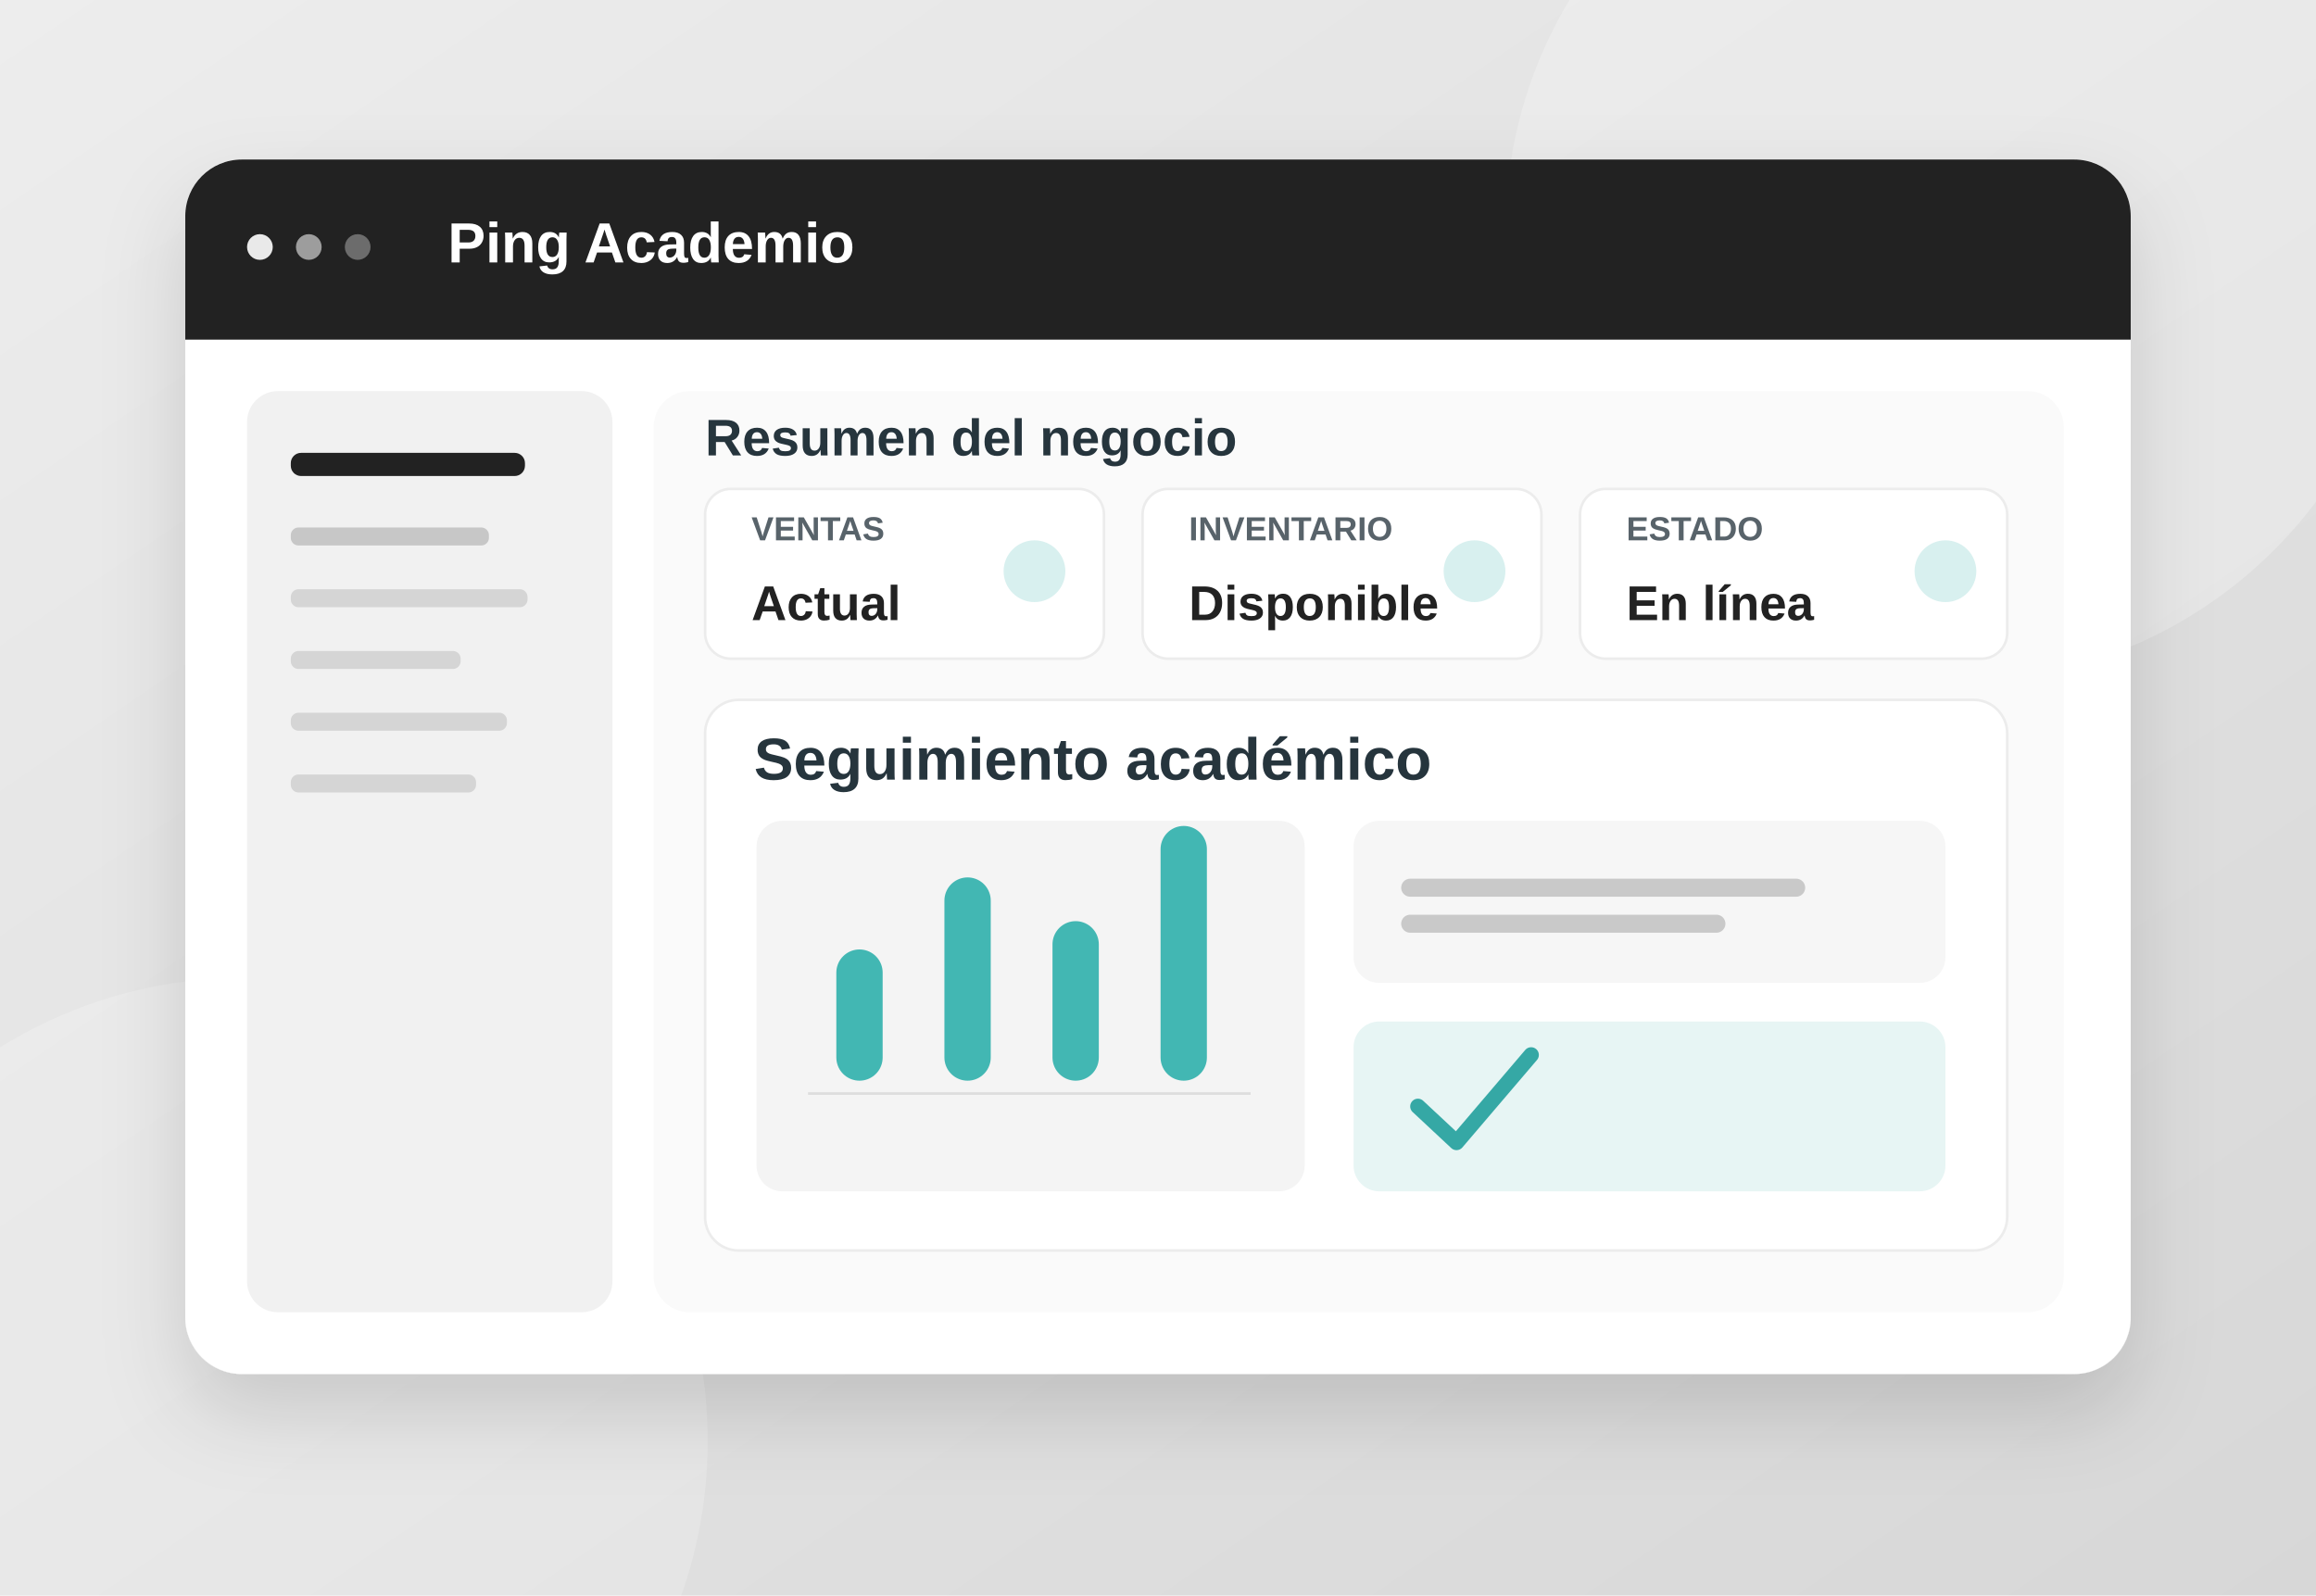
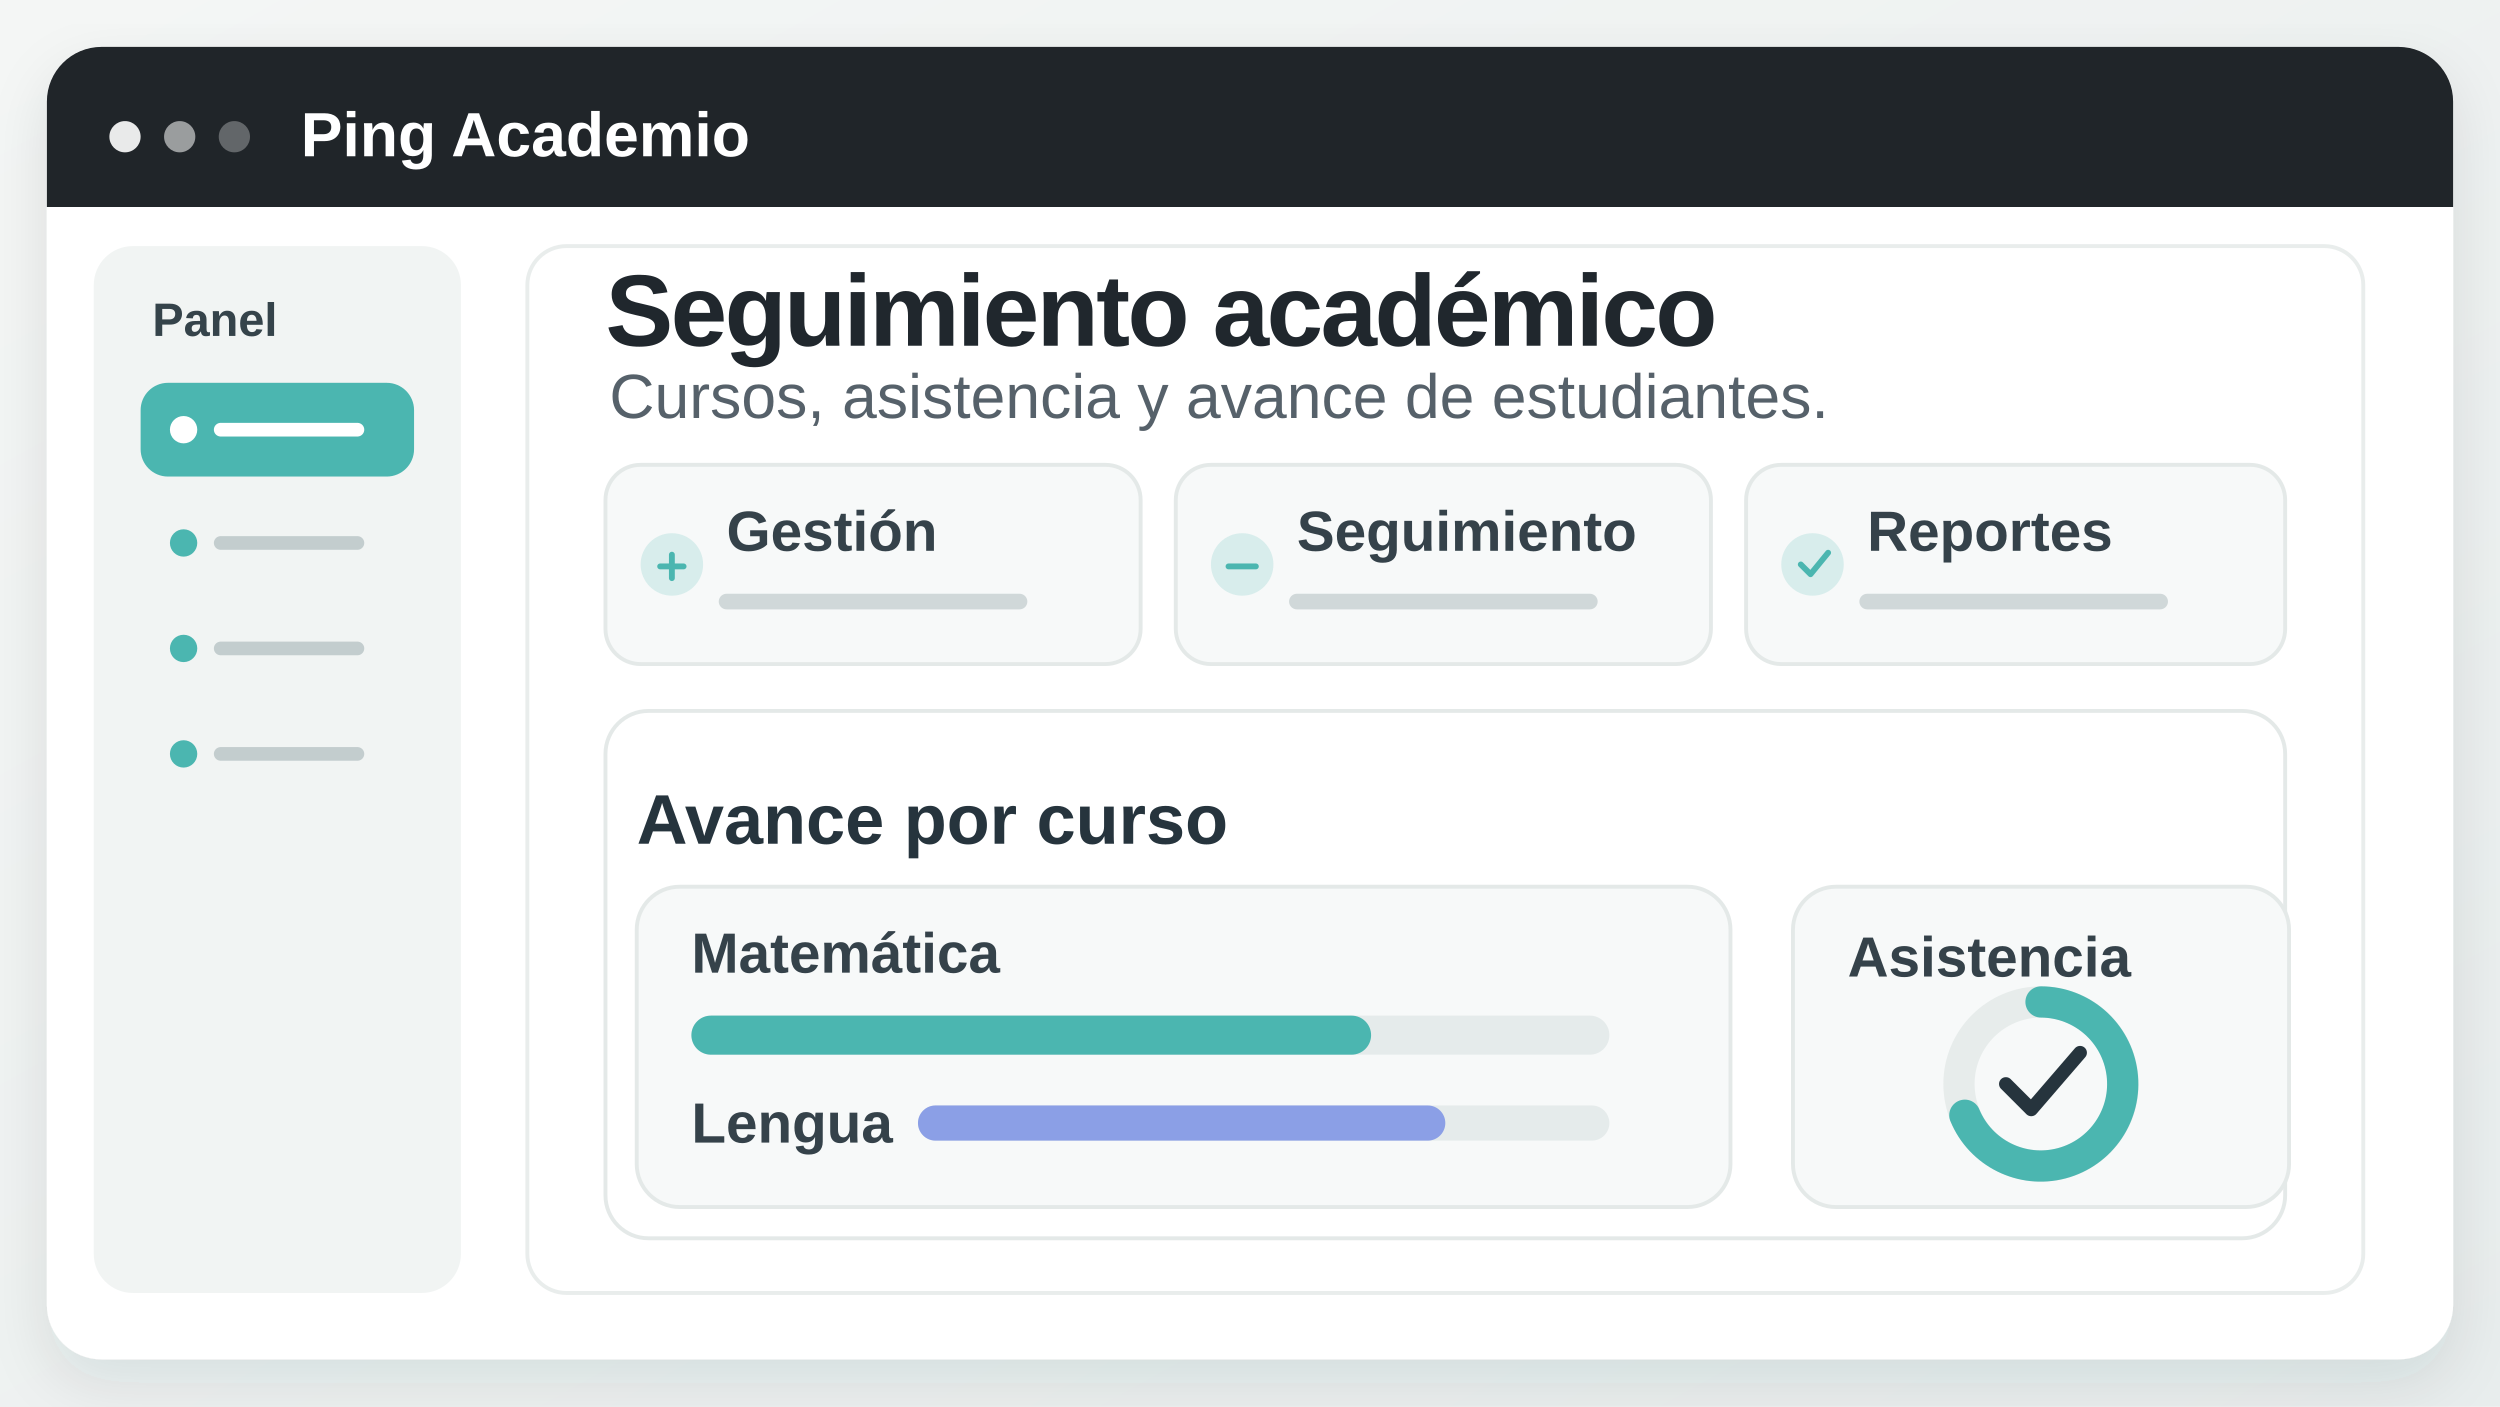
- <svg xmlns="http://www.w3.org/2000/svg" viewBox="0 0 900 620" role="img" aria-label="Ping Academio">
+ <svg xmlns="http://www.w3.org/2000/svg" viewBox="0 0 1280 720" role="img" aria-label="Seguimiento académico: Cursos, asistencia y avance de cada estudiante.">
  <defs>
-     <linearGradient id="bg" x1="0" y1="0" x2="1" y2="1">
-       <stop stop-color="#ededed" />
-       <stop offset="1" stop-color="#d7d7d7" />
+     <linearGradient id="back" x1="0" y1="0" x2="1" y2="1">
+       <stop stop-color="#f4f6f5" />
+       <stop offset="1" stop-color="#e8eded" />
    </linearGradient>
-     <linearGradient id="teal" x1="0" y1="0" x2="1" y2="1">
-       <stop stop-color="#69d4d0" />
-       <stop offset="1" stop-color="#2fa9a7" />
-     </linearGradient>
-     <filter id="shadow" x="-20%" y="-20%" width="150%" height="160%">
-       <feDropShadow dx="0" dy="15" stdDeviation="16" flood-color="#151515" flood-opacity=".14" />
+     <filter id="shadow" x="-10%" y="-10%" width="120%" height="125%">
+       <feDropShadow dx="0" dy="12" stdDeviation="15" flood-color="#26343d" flood-opacity=".10" />
    </filter>
+     <style>.title{font:700 52px Arial,sans-serif;fill:#20272d;letter-spacing:-1.3px}.subtitle{font:400 32px Arial,sans-serif;fill:#56616a}.paneltitle{font:700 36px Arial,sans-serif;fill:#26343d}.label{font:700 29px Arial,sans-serif;fill:#35424a}.rowtext{font:600 28px Arial,sans-serif;fill:#39464e}.pilltext{font:700 25px Arial,sans-serif;fill:#34434a}.gridline{stroke:#e0e6e5;stroke-width:2}.barline{stroke:#d0d8d9;stroke-width:8;stroke-linecap:round}.track{fill:#e5ebeb}.softcard{fill:#f7f9f9;stroke:#e4e9e8;stroke-width:2}@media(max-width:500px){.product-name{font-size:48px!important}.title{font-size:62px!important}.subtitle{font-size:34px!important}.paneltitle{font-size:38px!important}.label{font-size:32px!important}.rowtext{font-size:31px!important}.pilltext{font-size:27px!important}}</style>
  </defs>
-   <rect width="900" height="620" fill="url(#bg)" />
-   <circle cx="760" cy="90" r="175" fill="#fff" opacity=".24" />
-   <circle cx="95" cy="560" r="180" fill="#fff" opacity=".2" />
-   <g filter="url(#shadow)">
-     <rect x="72" y="62" width="756" height="472" rx="22" fill="#fff" />
-     <path d="M94 62h712a22 22 0 0 1 22 22v48H72V84a22 22 0 0 1 22-22" fill="#202020" />
-     <circle cx="101" cy="96" r="5" fill="#fff" opacity=".9" />
-     <circle cx="120" cy="96" r="5" fill="#fff" opacity=".56" />
-     <circle cx="139" cy="96" r="5" fill="#fff" opacity=".34" />
-     <text x="174" y="102" fill="#fff" font-family="Arial,sans-serif" font-size="22" font-weight="700">Ping Academio</text>
-     <rect x="96" y="152" width="142" height="358" rx="12" fill="#f1f1f1" />
-     <rect x="113" y="176" width="91" height="9" rx="4" fill="#202020" />
-     <rect x="113" y="205" width="77" height="7" rx="3" fill="#c7c7c7" />
-     <rect x="113" y="229" width="92" height="7" rx="3" fill="#d5d5d5" />
-     <rect x="113" y="253" width="66" height="7" rx="3" fill="#d5d5d5" />
-     <rect x="113" y="277" width="84" height="7" rx="3" fill="#d5d5d5" />
-     <rect x="113" y="301" width="72" height="7" rx="3" fill="#d5d5d5" />
-     <rect x="254" y="152" width="548" height="358" rx="14" fill="#fafafa" />
-     <text x="274" y="177" fill="#26343d" font-family="Arial,sans-serif" font-size="20" font-weight="700">Resumen del negocio</text>
-     <rect x="274" y="190" width="155" height="66" rx="10" fill="#fff" stroke="#ececec" />
-     <rect x="444" y="190" width="155" height="66" rx="10" fill="#fff" stroke="#ececec" />
-     <rect x="614" y="190" width="166" height="66" rx="10" fill="#fff" stroke="#ececec" />
-     <text x="292" y="210" fill="#59636b" font-family="Arial,sans-serif" font-size="13" font-weight="700">VENTAS</text>
-     <text x="292" y="241" fill="#202020" font-family="Arial,sans-serif" font-size="19" font-weight="700">Actual</text>
-     <circle cx="402" cy="222" r="12" fill="#d8f0ef" />
-     <circle cx="573" cy="222" r="12" fill="#d8f0ef" />
-     <circle cx="756" cy="222" r="12" fill="#d8f0ef" />
-     <text x="462" y="210" fill="#59636b" font-family="Arial,sans-serif" font-size="13" font-weight="700">INVENTARIO</text>
-     <text x="462" y="241" fill="#202020" font-family="Arial,sans-serif" font-size="19" font-weight="700">Disponible</text>
-     <text x="632" y="210" fill="#59636b" font-family="Arial,sans-serif" font-size="13" font-weight="700">ESTADO</text>
-     <text x="632" y="241" fill="#202020" font-family="Arial,sans-serif" font-size="19" font-weight="700">En línea</text>
-     <rect x="274" y="272" width="506" height="214" rx="13" fill="#fff" stroke="#ececec" />
-     <text x="293" y="303" fill="#26343d" font-family="Arial,sans-serif" font-size="23" font-weight="700">Seguimiento académico</text>
-     <rect x="294" y="319" width="213" height="144" rx="10" fill="#f4f4f4" />
-     <path d="M314 425h172" stroke="#ddd" />
-     <path d="M334 411v-33m42 33v-61m42 61v-44m42 44v-81" stroke="#43b7b3" stroke-width="18" stroke-linecap="round" />
-     <rect x="526" y="319" width="230" height="63" rx="10" fill="#f6f6f6" />
-     <path d="M548 345h150M548 359h119" stroke="#c9c9c9" stroke-width="7" stroke-linecap="round" />
-     <rect x="526" y="397" width="230" height="66" rx="10" fill="#e7f5f4" />
-     <path d="M551 430l15 14 29-34" fill="none" stroke="#35a8a5" stroke-width="6" stroke-linecap="round" stroke-linejoin="round" />
-   </g>
+   <rect width="1280" height="720" fill="url(#back)" />
+   <rect x="24" y="24" width="1232" height="672" rx="28" fill="#fff" filter="url(#shadow)" />
+   <path d="M52 24H1228a28 28 0 0 1 28 28v54H24V52a28 28 0 0 1 28-28" fill="#202529" />
+   <circle cx="64" cy="70" r="8" fill="#fff" opacity=".9" />
+   <circle cx="92" cy="70" r="8" fill="#fff" opacity=".55" />
+   <circle cx="120" cy="70" r="8" fill="#fff" opacity=".3" />
+   <text class="product-name" x="154" y="80" fill="#fff" font-family="Arial,sans-serif" font-size="32" font-weight="700">Ping Academio</text>
+   <rect x="48" y="126" width="188" height="536" rx="20" fill="#f1f4f3" />
+   <text x="78" y="172" fill="#35434a" font-family="Arial,sans-serif" font-size="24" font-weight="700">Panel</text>
+   <rect x="72" y="196" width="140" height="48" rx="14" fill="#4bb6b0" />
+   <circle cx="94" cy="220" r="7" fill="#fff" />
+   <path d="M113 220h70" stroke="#fff" stroke-width="7" stroke-linecap="round" />
+   <circle cx="94" cy="278" r="7" fill="#4bb6b0" />
+   <path d="M113 278h70" stroke="#c3cdce" stroke-width="7" stroke-linecap="round" />
+   <circle cx="94" cy="332" r="7" fill="#4bb6b0" />
+   <path d="M113 332h70" stroke="#c3cdce" stroke-width="7" stroke-linecap="round" />
+   <circle cx="94" cy="386" r="7" fill="#4bb6b0" />
+   <path d="M113 386h70" stroke="#c3cdce" stroke-width="7" stroke-linecap="round" />
+   <rect x="270" y="126" width="940" height="536" rx="20" fill="#fff" stroke="#e9edec" stroke-width="2" />
+   <text x="310" y="177" class="title">Seguimiento académico</text>
+   <text x="312" y="214" class="subtitle">Cursos, asistencia y avance de estudiantes.</text>
+   <rect x="310" y="238" width="274" height="102" rx="18" class="softcard" />
+   <rect x="602" y="238" width="274" height="102" rx="18" class="softcard" />
+   <rect x="894" y="238" width="276" height="102" rx="18" class="softcard" />
+   <circle cx="344" cy="289" r="16" fill="#4bb6b0" opacity=".18" />
+   <path d="M338 290h12m-6-6v12" stroke="#4bb6b0" stroke-width="3" stroke-linecap="round" />
+   <text x="372" y="282" class="label">Gestión</text>
+   <path d="M372 308h150" class="barline" />
+   <circle cx="636" cy="289" r="16" fill="#4bb6b0" opacity=".18" />
+   <path d="M629 290h14" stroke="#4bb6b0" stroke-width="3" stroke-linecap="round" />
+   <text x="664" y="282" class="label">Seguimiento</text>
+   <path d="M664 308h150" class="barline" />
+   <circle cx="928" cy="289" r="16" fill="#4bb6b0" opacity=".18" />
+   <path d="m922 289 5 5 9-11" fill="none" stroke="#4bb6b0" stroke-width="3" stroke-linecap="round" stroke-linejoin="round" />
+   <text x="956" y="282" class="label">Reportes</text>
+   <path d="M956 308h150" class="barline" />
+   <rect x="310" y="364" width="860" height="270" rx="22" fill="#fff" stroke="#e4e9e8" stroke-width="2" />
+   <text x="326" y="432" class="paneltitle">Avance por curso</text>
+   <rect x="326" y="454" width="560" height="164" rx="22" class="softcard" />
+   <text x="354" y="498" class="label">Matemática</text>
+   <rect x="354" y="520" width="470" height="20" rx="10" class="track" />
+   <rect x="354" y="520" width="348" height="20" rx="10" fill="#4bb6b0" />
+   <text x="354" y="585" class="label">Lengua</text>
+   <rect x="470" y="566" width="354" height="18" rx="9" class="track" />
+   <rect x="470" y="566" width="270" height="18" rx="9" fill="#8b9fe6" />
+   <rect x="918" y="454" width="254" height="164" rx="22" class="softcard" />
+   <text x="946" y="500" class="label">Asistencia</text>
+   <circle cx="1045" cy="555" r="42" fill="none" stroke="#e7eceb" stroke-width="16" />
+   <path d="M1045 513a42 42 0 1 1-39 58" fill="none" stroke="#4bb6b0" stroke-width="16" stroke-linecap="round" />
+   <path d="m1027 555 13 13 25-29" fill="none" stroke="#26343d" stroke-width="7" stroke-linecap="round" stroke-linejoin="round" />
</svg>
